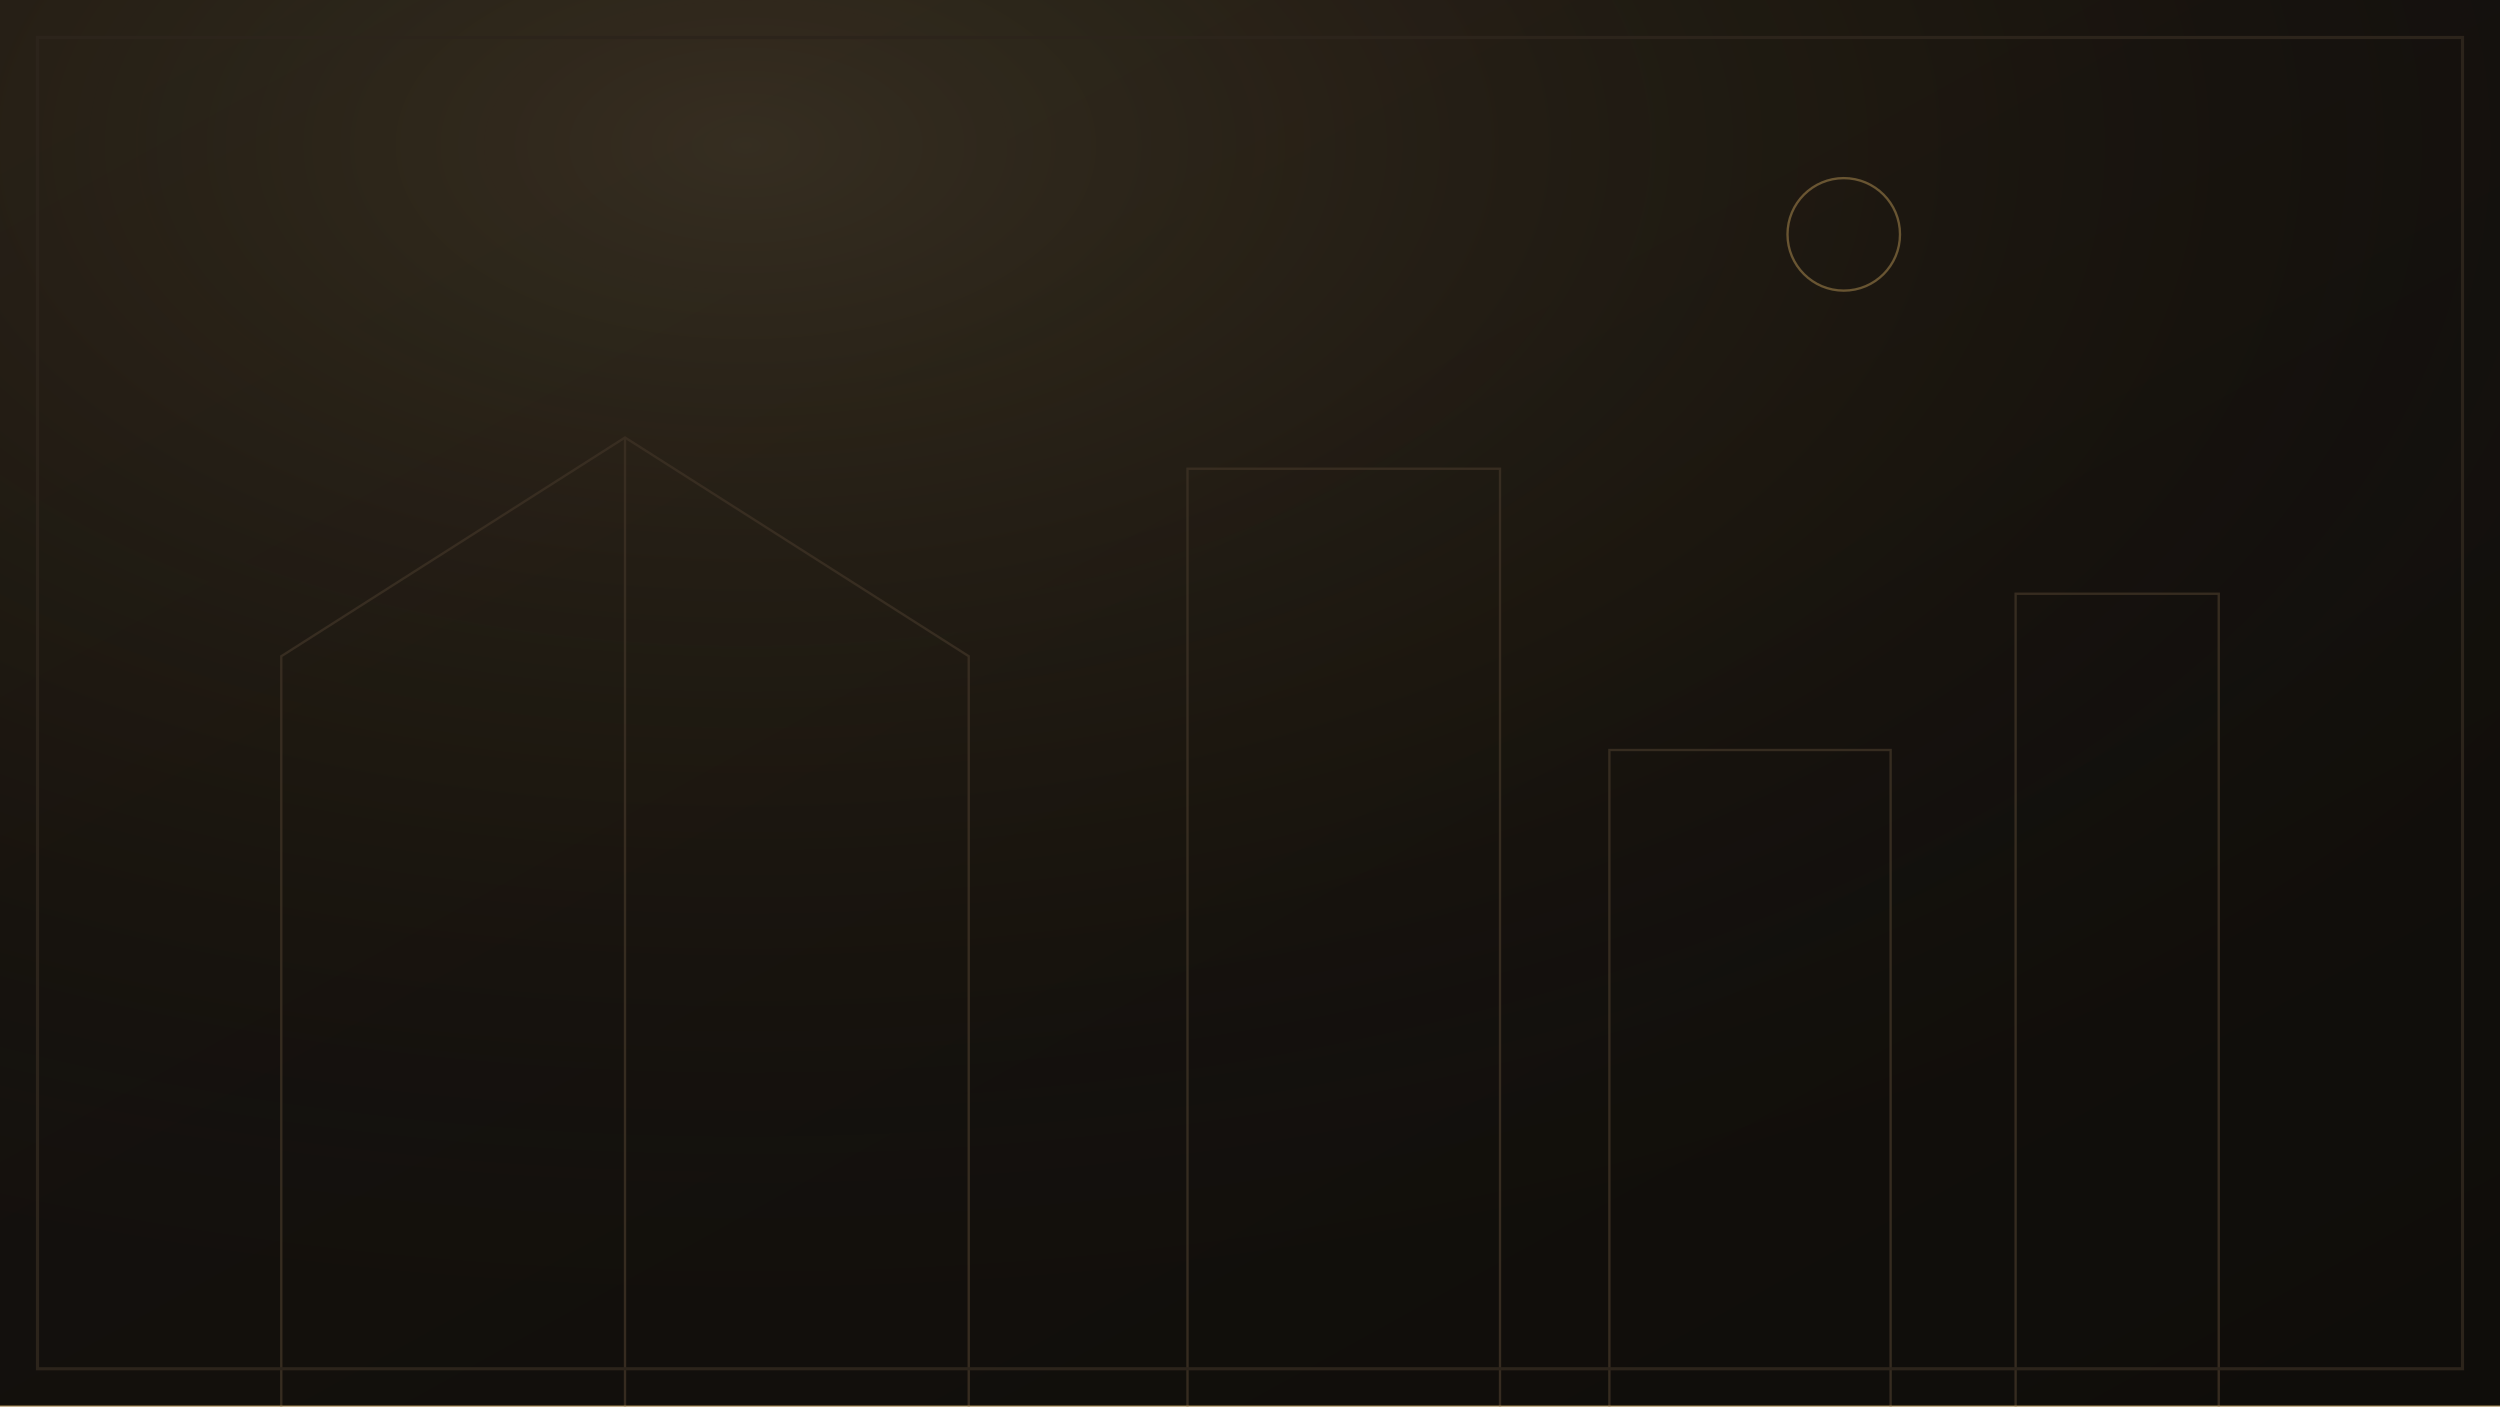
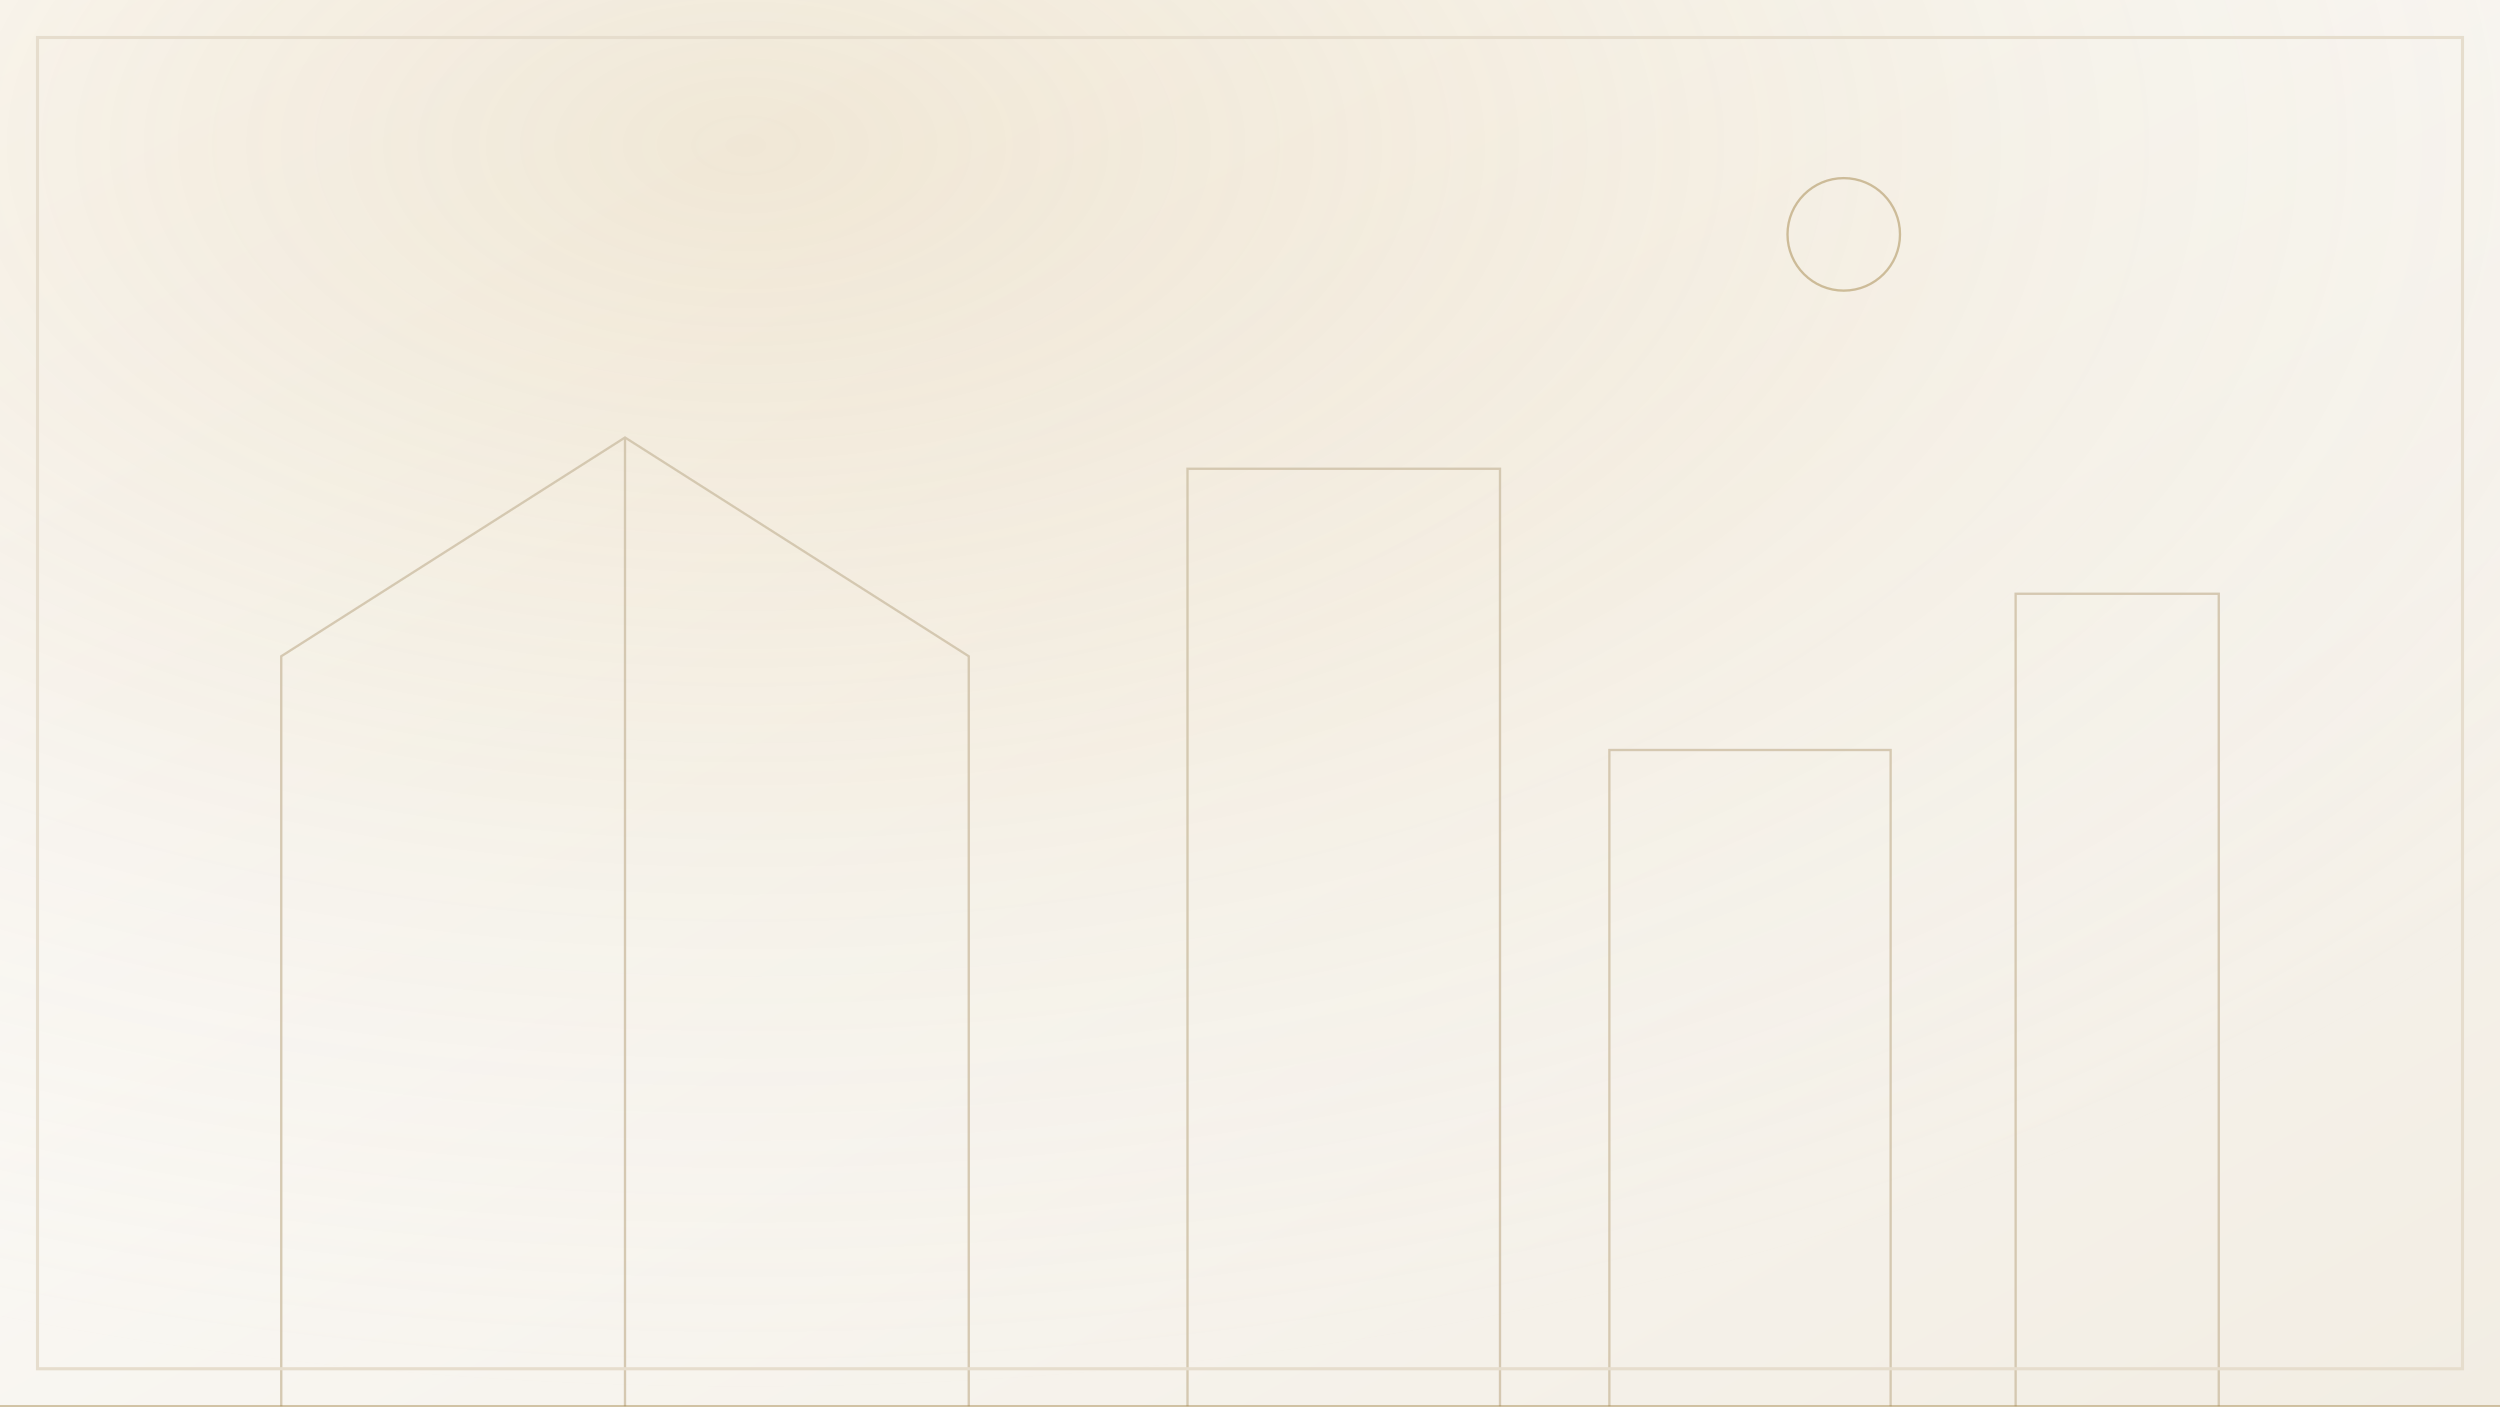
<svg xmlns="http://www.w3.org/2000/svg" width="1600" height="900" viewBox="0 0 1600 900" role="img" aria-label="">
  <defs>
    <radialGradient id="glow" cx="30%" cy="10%" r="90%">
-       <stop offset="0%" stop-color="#DFC183" stop-opacity="0.16" />
-       <stop offset="50%" stop-color="#96773C" stop-opacity="0.07" />
-       <stop offset="100%" stop-color="#0F0D0A" stop-opacity="0" />
+       <stop offset="0%" stop-color="#C6A15B" stop-opacity="0.22" />
+       <stop offset="50%" stop-color="#C6A15B" stop-opacity="0.09" />
+       <stop offset="100%" stop-color="#FAF7F2" stop-opacity="0" />
    </radialGradient>
    <linearGradient id="base" x1="0" y1="0" x2="1" y2="1">
-       <stop offset="0%" stop-color="#17130F" />
-       <stop offset="100%" stop-color="#0F0D0A" />
+       <stop offset="0%" stop-color="#FFFFFF" />
+       <stop offset="100%" stop-color="#F2EDE3" />
    </linearGradient>
  </defs>
  <rect width="1600" height="900" fill="url(#base)" />
  <rect width="1600" height="900" fill="url(#glow)" />
-   <g stroke="#3A2F22" stroke-width="1.5" fill="none" opacity="0.9">
+   <g stroke="#D3C6AE" stroke-width="1.5" fill="none" opacity="0.95">
    <path d="M180 900 V420 l220 -140 220 140 V900" />
    <path d="M400 280 V900" />
    <path d="M760 900 V300 h200 V900" />
    <path d="M1030 900 V480 h180 V900" />
    <path d="M1290 900 V380 h130 V900" />
  </g>
-   <g stroke="#C6A15B" stroke-opacity="0.45" stroke-width="1.5" fill="none">
+   <g stroke="#9C7C3C" stroke-opacity="0.45" stroke-width="1.5" fill="none">
    <path d="M0 900 h1600" />
    <circle cx="1180" cy="150" r="36" />
  </g>
-   <rect x="24" y="24" width="1552" height="852" fill="none" stroke="#2C241B" stroke-width="2" />
+   <rect x="24" y="24" width="1552" height="852" fill="none" stroke="#E6DDCD" stroke-width="2" />
</svg>
